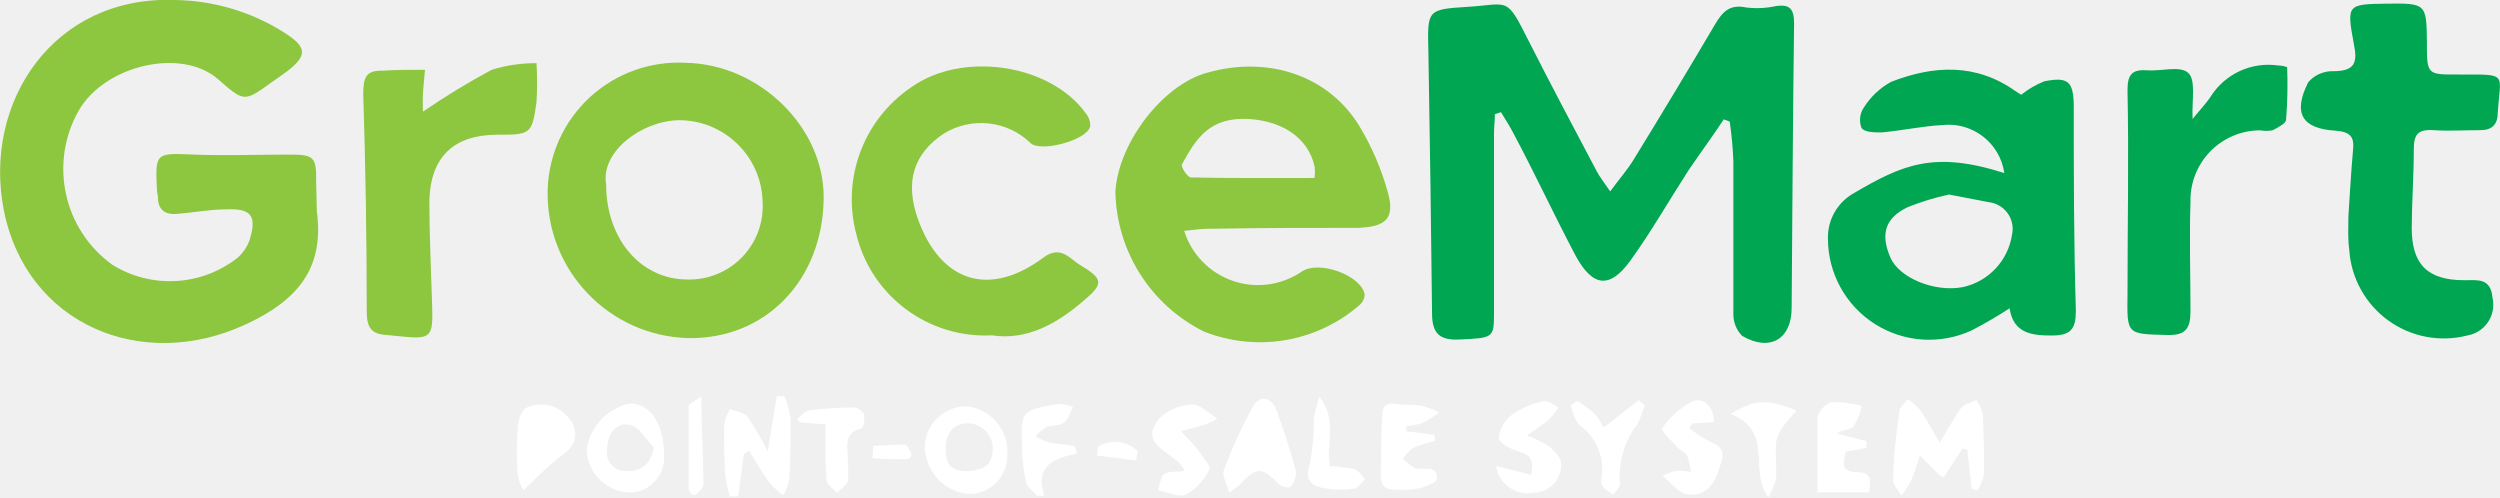
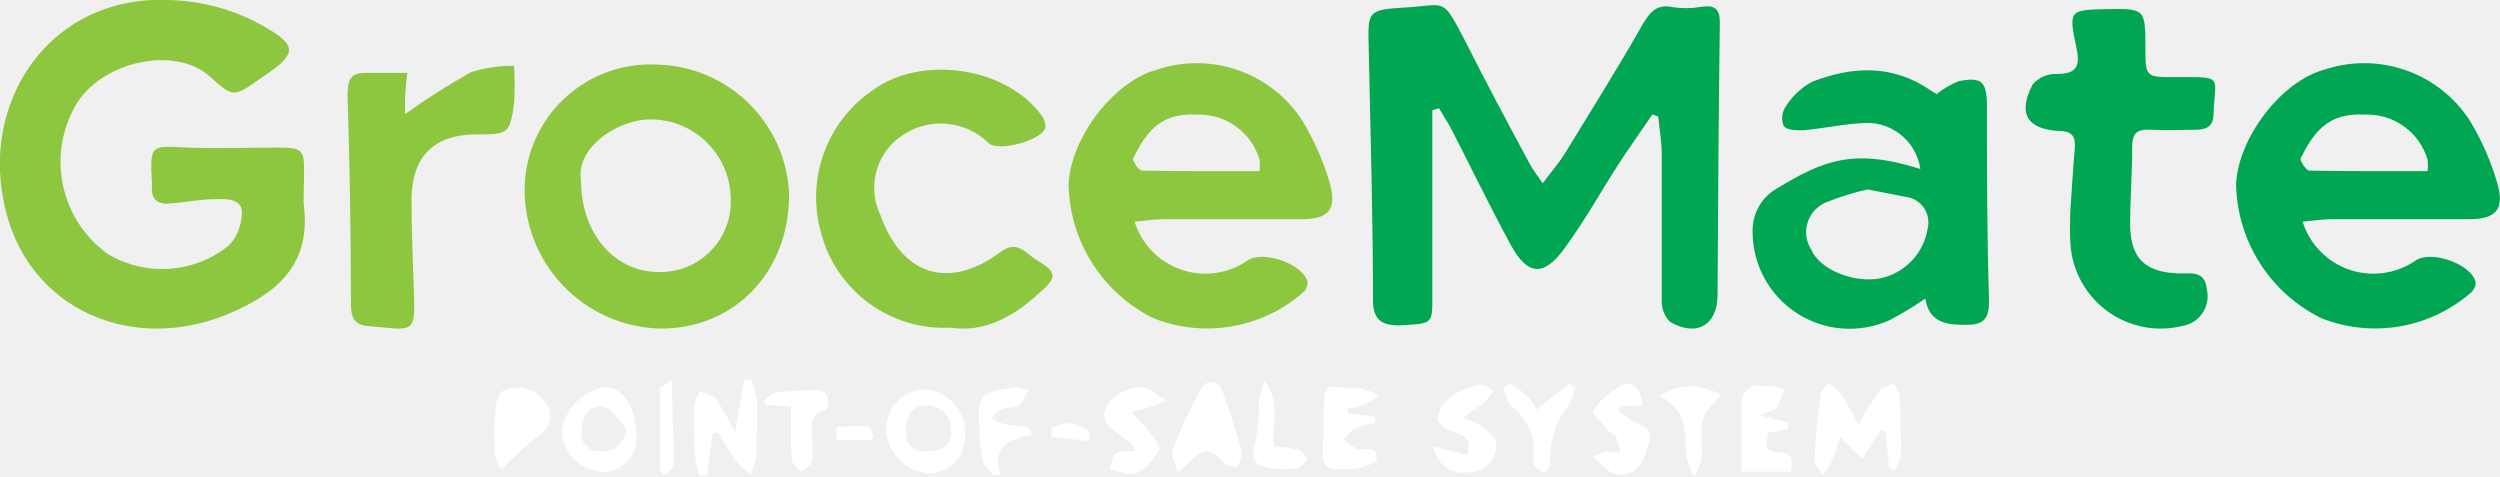
- <svg xmlns="http://www.w3.org/2000/svg" viewBox="0 0 143.29 28.5">
+ <svg xmlns="http://www.w3.org/2000/svg" viewBox="0 0 141.99 27.06">
  <defs>
    <style>.cls-1{fill:#00a651;}.cls-2{fill:#8dc63f;}.cls-3{fill:#fff;}</style>
  </defs>
  <g id="Layer_2" data-name="Layer 2">
    <g id="Layer_1-2" data-name="Layer 1">
-       <path class="cls-1" d="M85.68,6.54c0,.37-.05.74-.05,1.11,0,3.46,0,6.91,0,10.37,0,1.36-.08,1.35-2,1.44-1.1.05-1.54-.34-1.55-1.45Q82,10.5,81.87,3C81.81.55,81.78.54,84.15.39s2.16-.64,3.49,2c1.26,2.49,2.57,4.95,3.88,7.43.17.33.42.63.77,1.15.52-.71,1-1.25,1.36-1.85Q96,5.3,98.28,1.43c.43-.73.84-1.21,1.81-1a5.14,5.14,0,0,0,1.74-.09c.75-.09,1,.16,1,1-.07,5.44-.1,10.87-.14,16.31,0,1.79-1.25,2.53-2.84,1.6a1.76,1.76,0,0,1-.5-1.28c0-2.91,0-5.82,0-8.73a21.51,21.51,0,0,0-.21-2.27l-.34-.13c-.66,1-1.34,1.92-2,2.89-1.12,1.73-2.14,3.52-3.34,5.19s-2.18,1.52-3.15-.26C89.08,12.33,88,10,86.76,7.67c-.22-.43-.48-.83-.73-1.24Z" />
-       <path class="cls-2" d="M18.16,12.11c.44,3.28-1.11,5.1-4.05,6.47-6,2.8-12.6,0-13.89-6.53C-1,5.85,3.08-.25,10,0a12,12,0,0,1,6.39,1.93c1.2.79,1.23,1.26.06,2.16-.28.21-.57.41-.86.61C14,5.85,14,5.85,12.53,4.57,10.46,2.7,6,3.71,4.5,6.36a6.77,6.77,0,0,0,1.93,8.81,6.27,6.27,0,0,0,7.18-.39,2.5,2.5,0,0,0,.69-1c.44-1.42.11-1.85-1.37-1.78-.93,0-1.86.19-2.78.26-.72.06-1.11-.26-1.1-1A1.85,1.85,0,0,0,9,11c-.11-2.28-.11-2.23,2.12-2.14,1.82.07,3.65,0,5.48,0,1.39,0,1.54.14,1.52,1.52Z" />
-       <path class="cls-2" d="M67.87,13.23a4.44,4.44,0,0,0,6.75,2.33c1-.66,3.42.23,3.6,1.33a.83.83,0,0,1-.27.57A8.7,8.7,0,0,1,69,19a9.14,9.14,0,0,1-5.07-8c.15-2.79,2.71-6.14,5.25-6.83,3.51-1,6.93.16,8.7,3A15.22,15.22,0,0,1,79.54,11c.43,1.53-.1,2-1.71,2.06-2.76,0-5.51,0-8.26.05C69,13.09,68.51,13.17,67.87,13.23Zm7.48-3a3.53,3.53,0,0,0,0-.67C75,7.92,73.52,6.94,71.58,6.82c-2.23-.12-3,1.07-3.84,2.61-.06.14.33.74.51.74C70.6,10.22,73,10.2,75.35,10.2Z" />
-       <path class="cls-1" d="M114.88,9.92a3.23,3.23,0,0,0-3.57-2.75c-1.16.06-2.31.32-3.47.42-.39,0-1,0-1.15-.27a1.26,1.26,0,0,1,.14-1.16,4.28,4.28,0,0,1,1.56-1.47c2.42-.94,4.85-1.08,7.11.52.15.11.32.2.35.22a5.19,5.19,0,0,1,1.32-.77c1.36-.27,1.67,0,1.69,1.39,0,3.92,0,7.84.12,11.76,0,1.05-.29,1.42-1.38,1.42s-2.2-.09-2.42-1.56A24.54,24.54,0,0,1,113,18.94a5.8,5.8,0,0,1-8.23-5.25,2.9,2.9,0,0,1,1.47-2.61C109.05,9.43,110.85,8.63,114.88,9.92Zm-3.17,1.23a14.48,14.48,0,0,0-2.36.72c-1.31.62-1.58,1.55-1,2.89.5,1.17,2.53,2,4.13,1.7a3.63,3.63,0,0,0,2.84-3A1.54,1.54,0,0,0,114,11.59Z" />
-       <path class="cls-2" d="M47.21,11.38c-.06,4.68-3.32,8.06-7.75,8a8.29,8.29,0,0,1-8.07-8.51,7.51,7.51,0,0,1,7.93-7.27C43.56,3.69,47.26,7.33,47.21,11.38Zm-12.47-.82c0,3.15,2,5.46,4.66,5.46a4.21,4.21,0,0,0,4.31-4.47,4.79,4.79,0,0,0-4.83-4.66C36.76,6.94,34.42,8.7,34.74,10.56Z" />
-       <path class="cls-1" d="M134.6,12.41c.08-1.21.15-2.53.27-3.85.07-.73-.17-1-1-1.07-1.93-.11-2.47-1-1.57-2.78a1.84,1.84,0,0,1,1.44-.63c1.23,0,1.4-.49,1.17-1.58C134.49.25,134.54.24,136.8.21s2.28,0,2.3,2.23c0,1.84,0,1.84,1.82,1.83h.24c2.6,0,2.15-.07,2,2.19,0,.71-.36,1-1,1-.89,0-1.79.06-2.68,0s-1.13.25-1.13,1.06c0,1.51-.11,3-.12,4.54,0,2.06.87,3,3,3,.74,0,1.53-.15,1.63,1a1.79,1.79,0,0,1-1.45,2.17,5.43,5.43,0,0,1-6.76-4.91C134.56,13.68,134.6,13.09,134.6,12.41Z" />
-       <path class="cls-2" d="M56.85,19.22a7.6,7.6,0,0,1-7.77-5.8A7.76,7.76,0,0,1,52.23,5c2.92-2.08,7.94-1.35,10,1.49a1.13,1.13,0,0,1,.26.73c-.12.79-2.78,1.52-3.4,1a4.08,4.08,0,0,0-5-.56c-1.74,1.16-2.23,2.77-1.48,4.89,1.3,3.63,4.1,4.52,7.2,2.21,1-.74,1.51.09,2.13.45,1.3.78,1.31,1.06.2,2C60.6,18.54,58.87,19.53,56.85,19.22Z" />
-       <path class="cls-2" d="M24.36,4c-.05.57-.1,1-.12,1.4s0,.74,0,1A43,43,0,0,1,28.18,4a8.54,8.54,0,0,1,2.57-.38,18.54,18.54,0,0,1,0,2.24c-.25,1.82-.35,1.87-2.22,1.86-2.49,0-3.86,1.24-3.92,3.79,0,2,.1,4,.16,6.05.06,1.77-.08,1.9-1.8,1.72l-.82-.08c-.85-.05-1.13-.41-1.13-1.34q0-6.22-.2-12.45c0-1,.16-1.38,1.13-1.36C22.7,4,23.5,4,24.36,4Z" />
-       <path class="cls-1" d="M125.67,6.82c.45-.56.8-.91,1.06-1.32a3.91,3.91,0,0,1,3.82-1.75,1.75,1.75,0,0,1,.54.1,25.71,25.71,0,0,1-.06,3c0,.23-.48.46-.78.62a2,2,0,0,1-.7,0,4,4,0,0,0-4,4.1c-.07,2.09,0,4.19,0,6.28,0,1-.3,1.38-1.32,1.35-2.35-.06-2.32,0-2.29-2.38,0-3.89.08-7.77,0-11.65,0-.89.25-1.2,1.11-1.14s1.87-.27,2.35.13S125.62,5.72,125.67,6.82Z" />
-       <path class="cls-3" d="M111.17,25.37c.52-.84.84-1.46,1.25-2,.18-.23.57-.3.86-.44a2.38,2.38,0,0,1,.36.78c.06,1.16.09,2.32.07,3.48a3,3,0,0,1-.37.93L113,28l-.24-2.22-.27-.08-1.08,1.65a.61.61,0,0,1-.23-.1c-.38-.37-.76-.76-1.14-1.14-.17.48-.3,1-.5,1.43a6.13,6.13,0,0,1-.56.87c-.17-.3-.49-.61-.47-.91,0-1.3.18-2.61.35-3.91,0-.25.32-.47.5-.71a3.64,3.64,0,0,1,.71.64C110.44,24.06,110.73,24.62,111.17,25.37Z" />
-       <path class="cls-3" d="M70.46,28.24c-.14-.51-.44-1-.32-1.27a25,25,0,0,1,1.71-3.72c.36-.61,1-.51,1.31.25.42,1.16.81,2.34,1.13,3.53a1.25,1.25,0,0,1-.33.88c0,.08-.52,0-.67-.17-1-1-1.26-1-2.25.05C70.91,27.92,70.75,28,70.46,28.24Z" />
-       <path class="cls-3" d="M44,25.87l.52-3.16.44,0A5.37,5.37,0,0,1,45.31,24c0,1.16,0,2.33-.07,3.49a3,3,0,0,1-.35.9,5.45,5.45,0,0,1-.79-.72c-.42-.58-.77-1.21-1.16-1.82l-.3.16-.33,2.44h-.48a7.25,7.25,0,0,1-.26-1.21q-.09-1.45-.06-2.91a2.84,2.84,0,0,1,.33-.89c.33.14.79.19,1,.44A17.17,17.17,0,0,1,44,25.87Z" />
-       <path class="cls-3" d="M104.17,28.22c0-1.51,0-2.89,0-4.27a1.26,1.26,0,0,1,.79-.9,6.38,6.38,0,0,1,1.76.22,4,4,0,0,1-.49,1.18c-.17.2-.62.16-.94.4l1.69.44,0,.39-1.18.2c-.14.56-.35,1.17.61,1.18s.77.53.73,1.16Z" />
-       <path class="cls-3" d="M57.73,26.15a2.17,2.17,0,0,1-2.26,2.16A2.78,2.78,0,0,1,53,25.58a2.39,2.39,0,0,1,2.44-2.29A2.62,2.62,0,0,1,57.73,26.15ZM55.57,27c.64-.06,1.3-.25,1.33-1.18a1.46,1.46,0,0,0-1.38-1.56c-1,0-1.33.68-1.32,1.57S54.64,27.05,55.57,27Z" />
-       <path class="cls-3" d="M38.06,26.05a2,2,0,0,1-2,2.18,2.56,2.56,0,0,1-2.44-2.49,3.19,3.19,0,0,1,2.46-2.61C37.25,23.1,38.06,24.29,38.06,26.05Zm-.57-.39c-.45-.46-.84-1.18-1.36-1.3-.85-.19-1.28.5-1.33,1.35A1.07,1.07,0,0,0,35.93,27C36.65,27,37.23,26.77,37.49,25.66Z" />
-       <path class="cls-3" d="M82.26,25.27a7.09,7.09,0,0,0-1.21.38c-.26.12-.44.41-.66.62a2.93,2.93,0,0,0,.69.55c.47.18,1.34-.25,1.27.65,0,.24-1,.57-1.49.59-1.77.07-1.77,0-1.7-1.78,0-.81,0-1.62.06-2.43,0-.61.28-.81.89-.69.45.09.93,0,1.38.1a5,5,0,0,1,1,.38,6.85,6.85,0,0,1-1,.62,3.6,3.6,0,0,1-.89.16l0,.3,1.6.2Z" />
-       <path class="cls-3" d="M69.78,24c-.46.22-.55.29-.66.32l-1.43.4c.35.37.73.72,1,1.12s.73.89.62,1.09A3.36,3.36,0,0,1,68,28.34c-.41.19-1.08-.14-1.63-.23.12-.33.14-.79.37-.95s.71-.11,1.17-.16c-.46-1.13-2.75-1.34-1.49-3a2.88,2.88,0,0,1,1.86-.81C68.69,23.11,69.15,23.59,69.78,24Z" />
-       <path class="cls-3" d="M85.75,26.71l2,.5c.18-.8,0-1.15-.75-1.35-.43-.11-1.1-.5-1.1-.76a1.94,1.94,0,0,1,.73-1.31A4.82,4.82,0,0,1,88.45,23c.25-.07.58.22.88.35a5.08,5.08,0,0,1-.58.72c-.39.32-.82.6-1.23.89a6.58,6.58,0,0,1,1.25.61c.31.25.71.66.71,1a1.59,1.59,0,0,1-1.6,1.67A1.82,1.82,0,0,1,85.75,26.71Z" />
-       <path class="cls-3" d="M98.24,24.18,97,24.27l-.17.28a7.82,7.82,0,0,0,1.31.83c.9.37.54,1,.37,1.56-.27.89-.86,1.58-1.84,1.38-.51-.1-.93-.69-1.38-1.06a4.09,4.09,0,0,1,.81-.28,3.33,3.33,0,0,1,.82.07,4.67,4.67,0,0,0-.22-.93c-.09-.19-.37-.28-.52-.45-.34-.37-1-1-.91-1.12A4.89,4.89,0,0,1,97,23C97.66,22.76,98.21,23.28,98.24,24.18Z" />
-       <path class="cls-3" d="M30,28.11a2.92,2.92,0,0,1-.33-.89,18.44,18.44,0,0,1,0-2.68c0-.42.26-1.11.52-1.18a2,2,0,0,1,2.49.71,1.27,1.27,0,0,1-.17,1.78c-.26.24-.56.43-.82.66C31.14,27,30.66,27.44,30,28.11Z" />
-       <path class="cls-3" d="M91.92,24.5l2-1.56.34.27a5.45,5.45,0,0,1-.41,1.09,5,5,0,0,0-1,3.47c0,.17-.25.39-.39.58a2.32,2.32,0,0,1-.64-.51,1.51,1.51,0,0,1,0-.68,3.08,3.08,0,0,0-1.22-2.74c-.32-.23-.42-.76-.58-1.17,0,0,.36-.29.44-.25a6.89,6.89,0,0,1,1,.78A5.82,5.82,0,0,1,91.92,24.5Z" />
-       <path class="cls-3" d="M61.73,26c-1.31.26-2.43.68-1.88,2.41h-.42c-.22-.26-.56-.5-.63-.8a9.35,9.35,0,0,1-.21-1.84c-.11-2.24-.1-2.25,2.11-2.62a2.42,2.42,0,0,1,.8.18c-.17.31-.27.71-.52.9s-.69.11-1,.25a2.77,2.77,0,0,0-.63.52,3.07,3.07,0,0,0,.71.34c.51.11,1,.15,1.53.22Z" />
-       <path class="cls-3" d="M101.36,28.5c-1.17-1.51.36-3.77-2.17-4.78a6.83,6.83,0,0,1,1.29-.6,3.07,3.07,0,0,1,1.28,0,6.85,6.85,0,0,1,1.2.42c-.25.29-.52.57-.74.88a2,2,0,0,0-.41.87c-.06.69,0,1.4,0,2.09A4.57,4.57,0,0,1,101.36,28.5Z" />
-       <path class="cls-3" d="M47.32,24.32l-1.51-.11L45.7,24c.22-.17.43-.45.68-.48a21.52,21.52,0,0,1,2.54-.17.76.76,0,0,1,.59.37c.07.26,0,.8-.14.83-1.13.3-.73,1.18-.78,1.88a5.46,5.46,0,0,1,0,1.15c-.08.26-.41.45-.62.67-.21-.24-.57-.46-.59-.71C47.28,26.48,47.32,25.45,47.32,24.32Z" />
-       <path class="cls-3" d="M76.22,26.71a8.47,8.47,0,0,1,1.41.18c.24.07.41.37.61.57-.21.19-.4.52-.62.55A5.44,5.44,0,0,1,76,28c-.76-.13-1.26-.38-.93-1.4a12.72,12.72,0,0,0,.23-2.64,10.34,10.34,0,0,1,.33-1.22C76.68,24.11,76,25.4,76.22,26.71Z" />
-       <path class="cls-3" d="M40.2,22.72c0,1.9.11,3.48.12,5.05,0,.2-.26.41-.44.57s-.4-.18-.41-.29c0-1.6,0-3.21,0-4.82C39.5,23.15,39.72,23.07,40.2,22.72Z" />
-       <path class="cls-3" d="M50.05,25.55c.6,0,1.21-.09,1.81-.07.13,0,.29.31.36.5s-.13.34-.21.34c-.65,0-1.31,0-2-.06Z" />
-       <path class="cls-3" d="M65.12,26.39l-2.25-.28.06-.51a1.86,1.86,0,0,1,2.28.26Z" />
+       <path class="cls-1" d="M81.35,6.26c0,.35,0,.7,0,1,0,3.29,0,6.57,0,9.85,0,1.29-.08,1.28-1.89,1.37-1,0-1.46-.33-1.48-1.38,0-4.76-.14-9.51-.24-14.26C77.68.57,77.65.56,79.9.42s2-.61,3.31,1.9c1.19,2.36,2.44,4.7,3.68,7,.17.32.4.6.73,1.09.5-.67.95-1.18,1.3-1.76,1.48-2.42,3-4.84,4.39-7.29.41-.69.8-1.15,1.72-.95A5.13,5.13,0,0,0,96.68.38c.72-.1,1,.14,1,.9-.07,5.16-.1,10.32-.13,15.48,0,1.7-1.19,2.4-2.7,1.52a1.66,1.66,0,0,1-.47-1.22c0-2.76,0-5.52,0-8.29,0-.72-.13-1.44-.2-2.15l-.33-.12c-.62.91-1.27,1.82-1.87,2.74-1.06,1.64-2,3.35-3.17,4.93s-2.07,1.44-3-.25c-1.18-2.17-2.25-4.39-3.38-6.59-.21-.4-.47-.78-.7-1.18Z" />
+       <path class="cls-2" d="M17.24,11.5c.42,3.12-1,4.84-3.84,6.14-5.7,2.65-12,0-13.19-6.2C-1,5.56,2.93-.23,9.48,0a11.45,11.45,0,0,1,6.06,1.83c1.14.75,1.17,1.2.06,2.06l-.81.57c-1.54,1.08-1.54,1.08-2.89-.13-2-1.78-6.23-.82-7.63,1.7A6.44,6.44,0,0,0,6.1,14.41,6,6,0,0,0,12.92,14a2.26,2.26,0,0,0,.65-1c.42-1.34.11-1.75-1.3-1.69-.88,0-1.76.18-2.64.25-.67.06-1.05-.24-1-.95a1.77,1.77,0,0,0,0-.23c-.11-2.16-.11-2.11,2-2,1.73.07,3.46,0,5.2,0,1.32,0,1.46.13,1.44,1.45Z" />
+       <path class="cls-2" d="M64.44,12.59a4.21,4.21,0,0,0,6.41,2.21c.91-.62,3.24.22,3.42,1.26a.77.77,0,0,1-.26.55,8.29,8.29,0,0,1-8.51,1.46,8.66,8.66,0,0,1-4.81-7.63c.14-2.65,2.58-5.82,5-6.48a7.15,7.15,0,0,1,8.27,2.88,14.88,14.88,0,0,1,1.58,3.61c.4,1.46-.1,2-1.63,2l-7.84,0C65.55,12.46,65.05,12.53,64.44,12.59Zm7.1-2.87a3.21,3.21,0,0,0,0-.64A3.57,3.57,0,0,0,68,6.51c-2.12-.12-2.89,1-3.64,2.47-.07.13.31.7.48.71C67,9.73,69.26,9.72,71.54,9.72Z" />
+       <path class="cls-1" d="M130.78,12.59a4.21,4.21,0,0,0,6.41,2.21c.91-.62,3.24.22,3.42,1.26a.77.77,0,0,1-.26.55,8.29,8.29,0,0,1-8.51,1.46A8.66,8.66,0,0,1,127,10.44c.14-2.65,2.58-5.82,5-6.48a7.15,7.15,0,0,1,8.27,2.88,14.88,14.88,0,0,1,1.58,3.61c.4,1.46-.1,2-1.63,2l-7.84,0C131.89,12.46,131.39,12.53,130.78,12.59Zm7.1-2.87a3.21,3.21,0,0,0,0-.64,3.57,3.57,0,0,0-3.57-2.57c-2.11-.12-2.89,1-3.64,2.47-.07.13.31.7.48.71C133.37,9.73,135.61,9.72,137.88,9.72Z" />
+       <path class="cls-1" d="M109.07,9.6A3.06,3.06,0,0,0,105.68,7c-1.1.06-2.19.31-3.29.4-.37,0-.93,0-1.09-.26a1.16,1.16,0,0,1,.13-1.1,4,4,0,0,1,1.48-1.39c2.3-.9,4.6-1,6.75.49a2.85,2.85,0,0,0,.34.2,4.9,4.9,0,0,1,1.25-.73c1.28-.25,1.58,0,1.6,1.33,0,3.72,0,7.44.12,11.16,0,1-.28,1.35-1.32,1.35s-2.08-.09-2.3-1.49a21,21,0,0,1-2,1.21,5.51,5.51,0,0,1-7.81-5,2.75,2.75,0,0,1,1.4-2.48C103.53,9.14,105.24,8.38,109.07,9.6Zm-3,1.16a14.07,14.07,0,0,0-2.24.69,1.83,1.83,0,0,0-.95,2.74c.46,1.11,2.4,1.91,3.91,1.62a3.45,3.45,0,0,0,2.7-2.86,1.46,1.46,0,0,0-1.26-1.77Z" />
+       <path class="cls-2" d="M44.82,11.05c0,4.44-3.15,7.65-7.35,7.61a7.89,7.89,0,0,1-7.67-8.08,7.14,7.14,0,0,1,7.53-6.91A7.68,7.68,0,0,1,44.82,11.05ZM33,10.26c0,3,1.9,5.19,4.42,5.19A4,4,0,0,0,41.5,11.2a4.55,4.55,0,0,0-4.58-4.42C34.9,6.82,32.68,8.5,33,10.26Z" />
+       <path class="cls-1" d="M117.58,12.09c.08-1.15.15-2.41.26-3.65.06-.7-.16-1-.9-1-1.83-.11-2.35-1-1.49-2.65a1.74,1.74,0,0,1,1.37-.59c1.16,0,1.33-.47,1.11-1.5-.45-2.13-.4-2.14,1.75-2.18s2.16,0,2.17,2.12c0,1.75,0,1.75,1.74,1.74h.22c2.47,0,2-.07,1.91,2.08,0,.68-.35.9-1,.91-.85,0-1.7.05-2.55,0s-1.07.23-1.07,1c0,1.43-.11,2.87-.12,4.3,0,2,.83,2.81,2.81,2.86.71,0,1.45-.15,1.55.91A1.7,1.7,0,0,1,124,18.5a5.14,5.14,0,0,1-6.41-4.66C117.55,13.29,117.58,12.74,117.58,12.09Z" />
+       <path class="cls-2" d="M54,18.61A7.23,7.23,0,0,1,46.6,13.1a7.36,7.36,0,0,1,3-8c2.77-2,7.54-1.28,9.53,1.42a1.09,1.09,0,0,1,.25.69c-.11.74-2.64,1.44-3.23.92a3.87,3.87,0,0,0-4.75-.54A3.58,3.58,0,0,0,50,12.21c1.23,3.44,3.89,4.29,6.83,2.1.94-.71,1.44.08,2,.43,1.23.73,1.24,1,.18,1.92C57.54,18,55.9,18.9,54,18.61Z" />
+       <path class="cls-2" d="M23.13,4.14c-.05.54-.1.94-.12,1.34s0,.69,0,1A38.7,38.7,0,0,1,26.75,4.1a7.81,7.81,0,0,1,2.45-.36,18.66,18.66,0,0,1,0,2.12c-.24,1.73-.34,1.78-2.11,1.77-2.37,0-3.66,1.18-3.72,3.59,0,1.92.09,3.83.15,5.75.05,1.68-.07,1.81-1.71,1.63L21,18.53c-.8-.05-1.07-.39-1.07-1.27q0-5.91-.19-11.82c0-.91.15-1.32,1.07-1.3C21.55,4.15,22.31,4.14,23.13,4.14Z" />
+       <path class="cls-3" d="M105.55,24.09a21,21,0,0,1,1.19-1.89c.17-.22.54-.29.82-.42.11.25.32.49.33.74.06,1.1.09,2.21.07,3.31a2.79,2.79,0,0,1-.35.88l-.3-.1-.23-2.1-.26-.08-1,1.57a.82.82,0,0,1-.21-.1c-.37-.35-.73-.72-1.09-1.08-.15.45-.28.92-.47,1.36a5.46,5.46,0,0,1-.53.82c-.16-.28-.46-.58-.45-.86,0-1.24.18-2.48.33-3.71,0-.24.31-.45.48-.68a3.54,3.54,0,0,1,.67.6C104.86,22.84,105.13,23.37,105.55,24.09Z" />
+       <path class="cls-3" d="M66.9,26.81c-.13-.48-.42-.92-.31-1.2a23.54,23.54,0,0,1,1.63-3.53c.34-.59,1-.49,1.24.23.4,1.11.77,2.22,1.07,3.35a1.18,1.18,0,0,1-.31.84c0,.07-.5,0-.64-.16-.92-.92-1.19-.93-2.13,0A5.66,5.66,0,0,1,66.9,26.81Z" />
+       <path class="cls-3" d="M41.75,24.56l.5-3,.42,0A5.32,5.32,0,0,1,43,22.78c0,1.1,0,2.21-.06,3.31a3.22,3.22,0,0,1-.34.85,4.85,4.85,0,0,1-.75-.68c-.39-.55-.73-1.15-1.1-1.73l-.29.15L40.17,27h-.45a6.56,6.56,0,0,1-.25-1.15q-.09-1.38-.06-2.76a2.92,2.92,0,0,1,.31-.85c.32.14.76.18.94.42A15.19,15.19,0,0,1,41.75,24.56Z" />
+       <path class="cls-3" d="M98.91,26.79c0-1.43,0-2.74,0-4.05a1.18,1.18,0,0,1,.75-.85,6.05,6.05,0,0,1,1.67.2,3.62,3.62,0,0,1-.46,1.12c-.16.19-.59.15-.9.38l1.6.42,0,.37-1.12.19c-.13.54-.33,1.11.58,1.12s.73.5.69,1.1Z" />
+       <path class="cls-3" d="M54.81,24.83a2.06,2.06,0,0,1-2.14,2.05,2.63,2.63,0,0,1-2.35-2.6,2.27,2.27,0,0,1,2.32-2.17A2.5,2.5,0,0,1,54.81,24.83Zm-2.05.81c.61-.05,1.23-.24,1.26-1.11A1.39,1.39,0,0,0,52.71,23c-1,.05-1.26.65-1.25,1.5S51.88,25.68,52.76,25.64Z" />
+       <path class="cls-3" d="M36.14,24.73a1.88,1.88,0,0,1-1.91,2.07,2.42,2.42,0,0,1-2.32-2.36A3,3,0,0,1,34.25,22C35.37,21.94,36.14,23.06,36.14,24.73Zm-.55-.37c-.42-.43-.79-1.12-1.29-1.23-.81-.19-1.21.47-1.26,1.28a1,1,0,0,0,1.07,1.22C34.8,25.65,35.35,25.42,35.59,24.36Z" />
+       <path class="cls-3" d="M78.1,24a7.63,7.63,0,0,0-1.15.35,2.87,2.87,0,0,0-.62.59,2.44,2.44,0,0,0,.65.52c.45.17,1.28-.23,1.21.62,0,.23-.91.54-1.42.56-1.68.07-1.68,0-1.62-1.69q0-1.15.06-2.31c0-.57.27-.77.85-.65.43.08.88,0,1.31.09a5.58,5.58,0,0,1,.93.36,7.54,7.54,0,0,1-.92.59,3.79,3.79,0,0,1-.84.16v.28l1.52.19Z" />
+       <path class="cls-3" d="M66.25,22.74c-.43.21-.52.27-.62.3l-1.37.38c.34.36.7.69,1,1.07s.69.85.59,1a3.16,3.16,0,0,1-1.27,1.38c-.4.19-1-.12-1.55-.21.1-.31.12-.75.34-.91s.68-.1,1.11-.15c-.43-1.07-2.61-1.27-1.41-2.87A2.76,2.76,0,0,1,64.84,22C65.22,21.94,65.65,22.4,66.25,22.74Z" />
+       <path class="cls-3" d="M81.41,25.36l1.94.48c.18-.76,0-1.1-.71-1.28-.4-.11-1-.48-1-.73a1.85,1.85,0,0,1,.69-1.25A4.85,4.85,0,0,1,84,21.85c.23-.06.55.21.84.33a5.44,5.44,0,0,1-.56.69c-.37.31-.78.57-1.17.85a6,6,0,0,1,1.19.58c.3.23.67.62.67.94a1.5,1.5,0,0,1-1.52,1.58A1.73,1.73,0,0,1,81.41,25.36Z" />
+       <path class="cls-3" d="M93.28,23l-1.2.09-.15.26a7.76,7.76,0,0,0,1.23.79c.86.35.52.95.36,1.48-.25.84-.82,1.49-1.75,1.31-.48-.1-.88-.66-1.31-1a4,4,0,0,1,.77-.28,3.48,3.48,0,0,1,.78.07,4,4,0,0,0-.21-.88c-.09-.18-.35-.27-.5-.43-.31-.35-.91-1-.85-1.06a4.67,4.67,0,0,1,1.65-1.46C92.72,21.61,93.25,22.1,93.28,23Z" />
+       <path class="cls-3" d="M28.44,26.69a2.46,2.46,0,0,1-.31-.85,15.39,15.39,0,0,1,0-2.54c0-.4.24-1.06.49-1.12a1.91,1.91,0,0,1,2.36.68,1.2,1.2,0,0,1-.16,1.69c-.25.22-.53.4-.78.62C29.57,25.6,29.11,26.05,28.44,26.69Z" />
+       <path class="cls-3" d="M87.27,23.27l1.87-1.49.32.26a5.49,5.49,0,0,1-.39,1,4.69,4.69,0,0,0-1,3.3c0,.16-.24.37-.37.55a2.25,2.25,0,0,1-.6-.49c-.11-.16,0-.42,0-.65a3,3,0,0,0-1.17-2.6c-.3-.21-.39-.72-.54-1.11,0,0,.34-.27.41-.23a6.22,6.22,0,0,1,1,.74A5.38,5.38,0,0,1,87.27,23.27Z" />
+       <path class="cls-3" d="M58.61,24.68c-1.25.25-2.31.65-1.79,2.3h-.39c-.21-.25-.54-.47-.61-.75a9.37,9.37,0,0,1-.19-1.75c-.1-2.13-.1-2.14,2-2.49a2.13,2.13,0,0,1,.76.17c-.16.29-.25.67-.5.85s-.65.11-1,.24a3,3,0,0,0-.59.49,2.84,2.84,0,0,0,.68.33c.47.1,1,.14,1.45.21Z" />
+       <path class="cls-3" d="M96.24,27.06c-1.12-1.43.34-3.58-2.06-4.54A6.43,6.43,0,0,1,95.4,22a2.9,2.9,0,0,1,1.21,0,7,7,0,0,1,1.14.4c-.23.28-.49.54-.7.84a1.94,1.94,0,0,0-.39.82c-.06.66,0,1.33,0,2A4.89,4.89,0,0,1,96.24,27.06Z" />
+       <path class="cls-3" d="M44.93,23.09,43.5,23l-.12-.23c.22-.16.42-.43.65-.46a21.69,21.69,0,0,1,2.42-.16.72.72,0,0,1,.56.36c.06.24,0,.75-.13.78-1.08.28-.7,1.12-.75,1.79a4.93,4.93,0,0,1,0,1.09c-.08.25-.39.42-.6.63-.19-.22-.54-.43-.55-.67C44.89,25.15,44.93,24.16,44.93,23.09Z" />
+       <path class="cls-3" d="M72.37,25.36a8.6,8.6,0,0,1,1.33.17c.23.07.39.35.58.54-.19.18-.37.5-.58.52a4.9,4.9,0,0,1-1.53,0c-.72-.12-1.2-.36-.89-1.33a12.78,12.78,0,0,0,.23-2.5,9.53,9.53,0,0,1,.3-1.16C72.81,22.89,72.17,24.12,72.37,25.36Z" />
+       <path class="cls-3" d="M38.17,21.58c0,1.8.1,3.29.11,4.79,0,.18-.24.39-.42.54s-.38-.18-.38-.28c0-1.52,0-3.05,0-4.57C37.5,22,37.71,21.9,38.17,21.58Z" />
+       <path class="cls-3" d="M47.52,24.26a16.48,16.48,0,0,1,1.72-.06c.12,0,.27.29.34.47s-.12.32-.2.32c-.62,0-1.25,0-1.87,0Z" />
+       <path class="cls-3" d="M61.83,25.06l-2.14-.27.06-.48a1.74,1.74,0,0,1,2.16.25Z" />
    </g>
  </g>
</svg>
